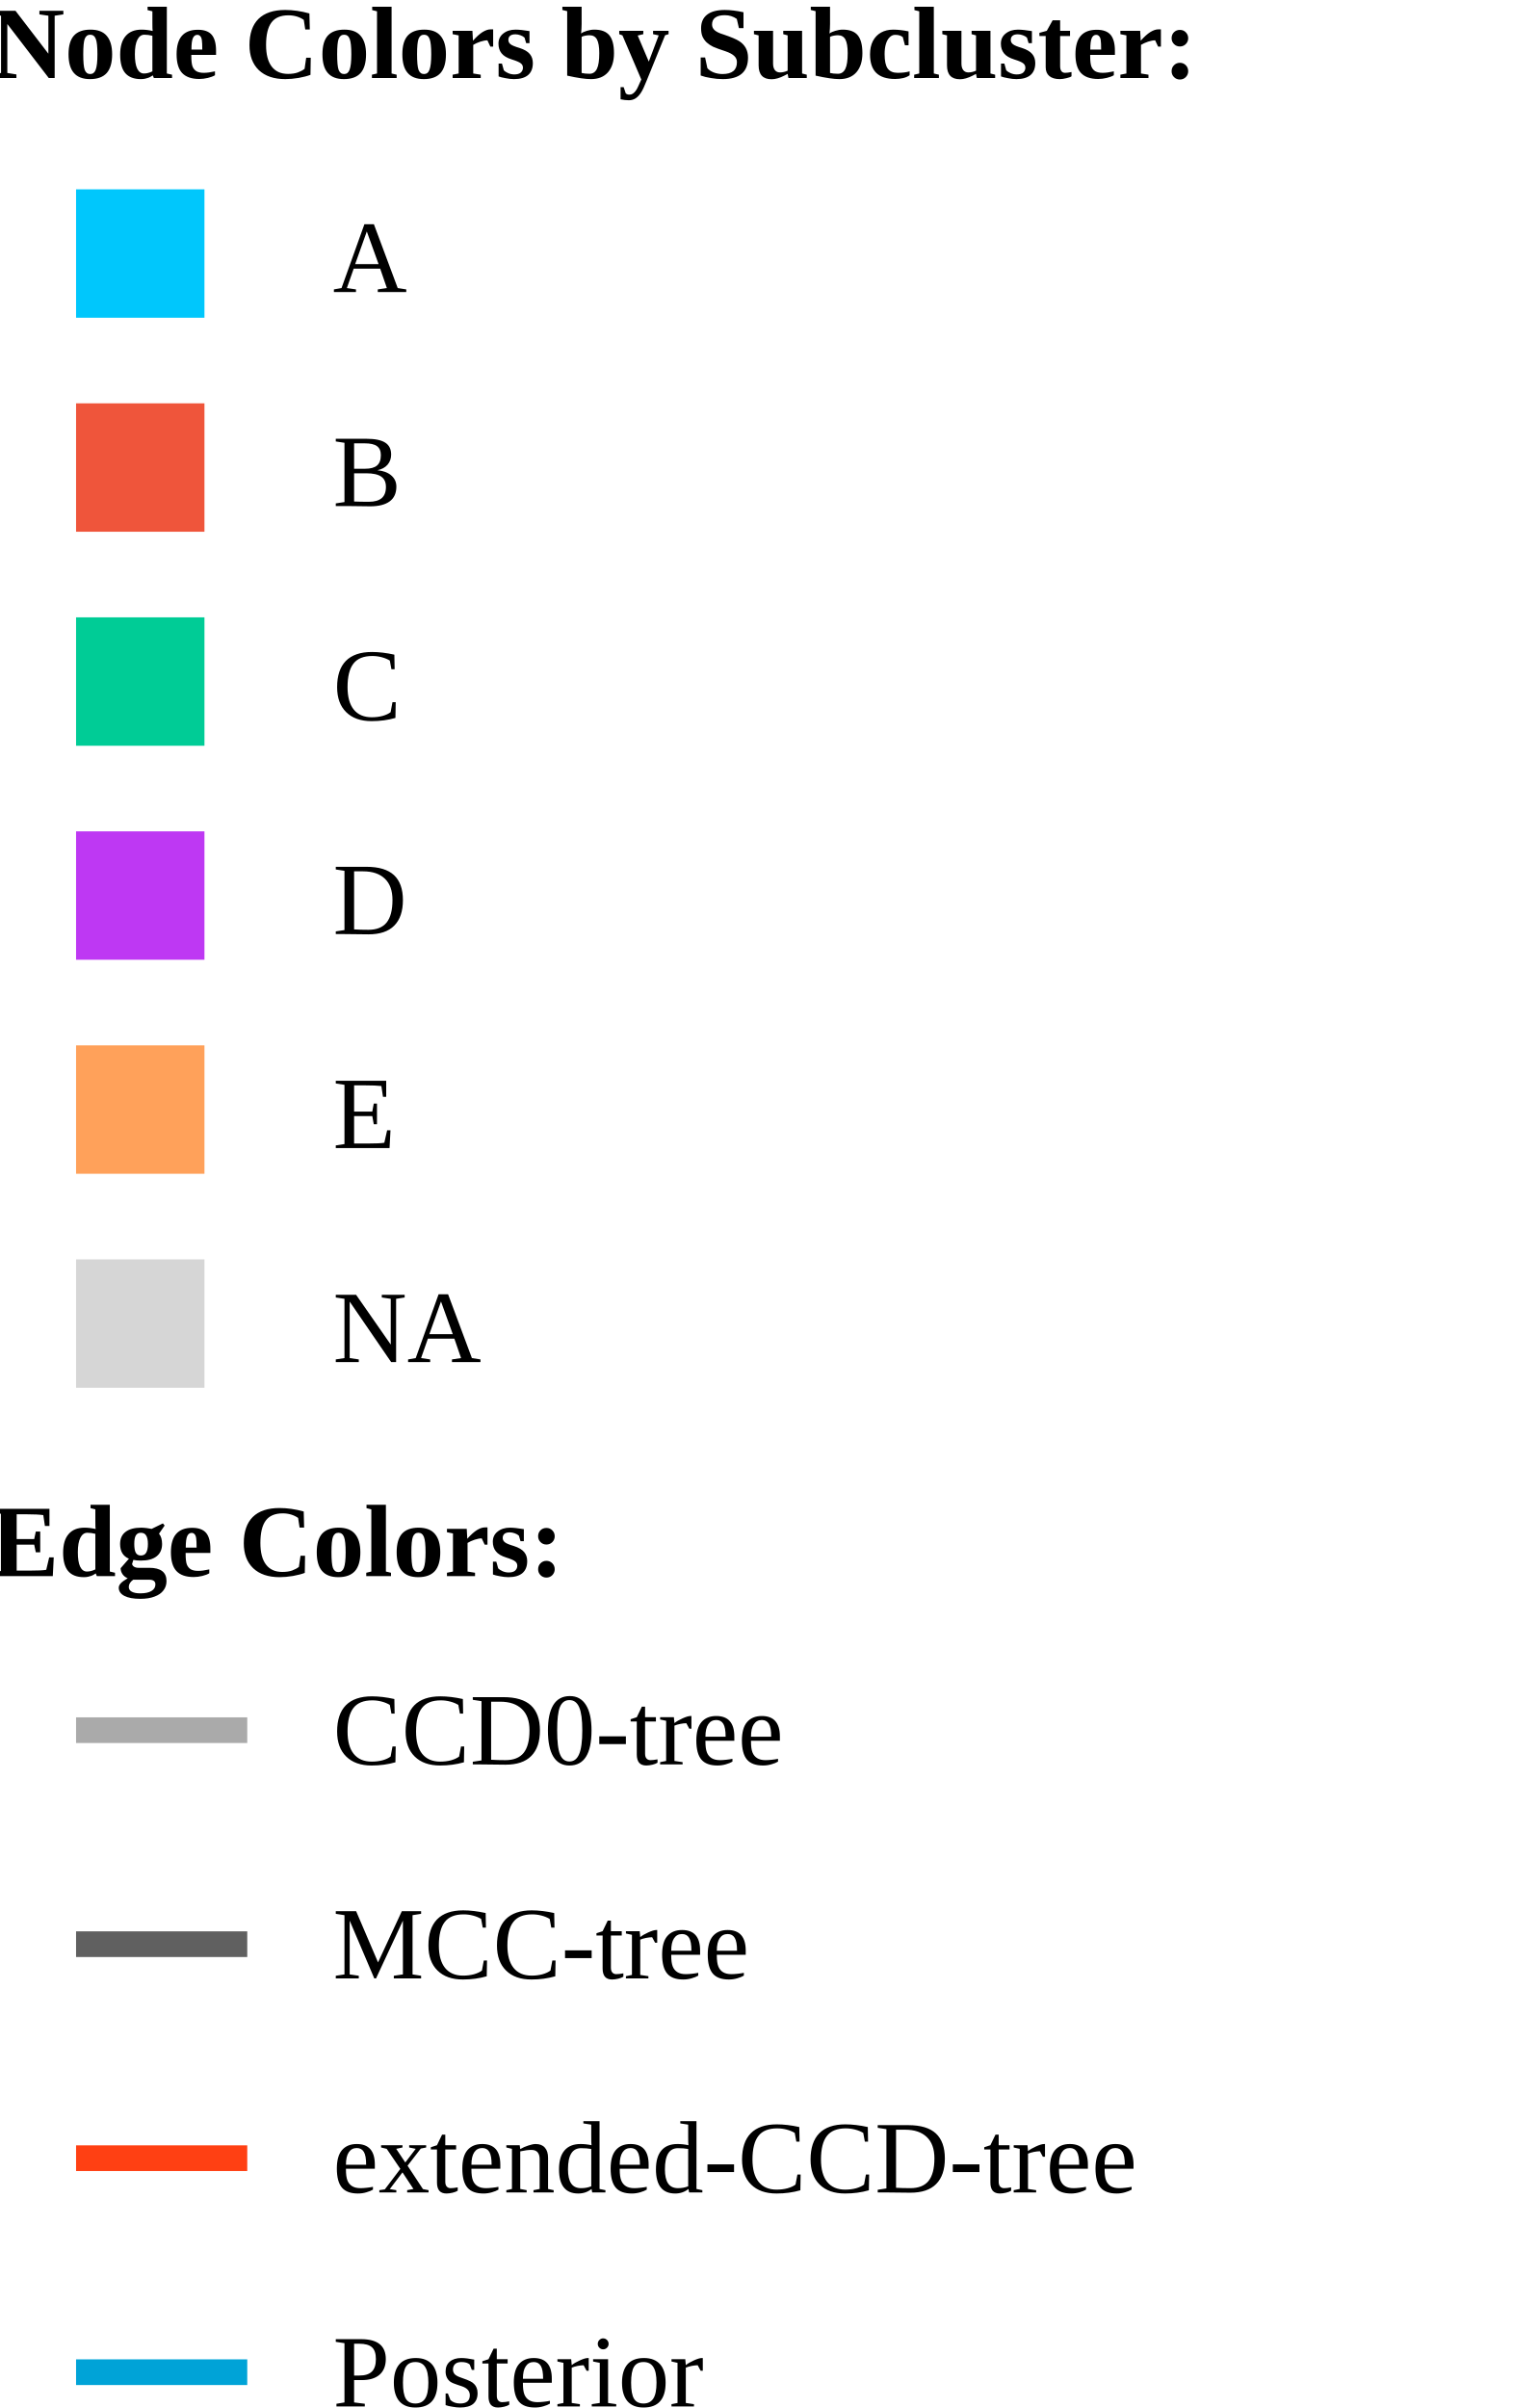
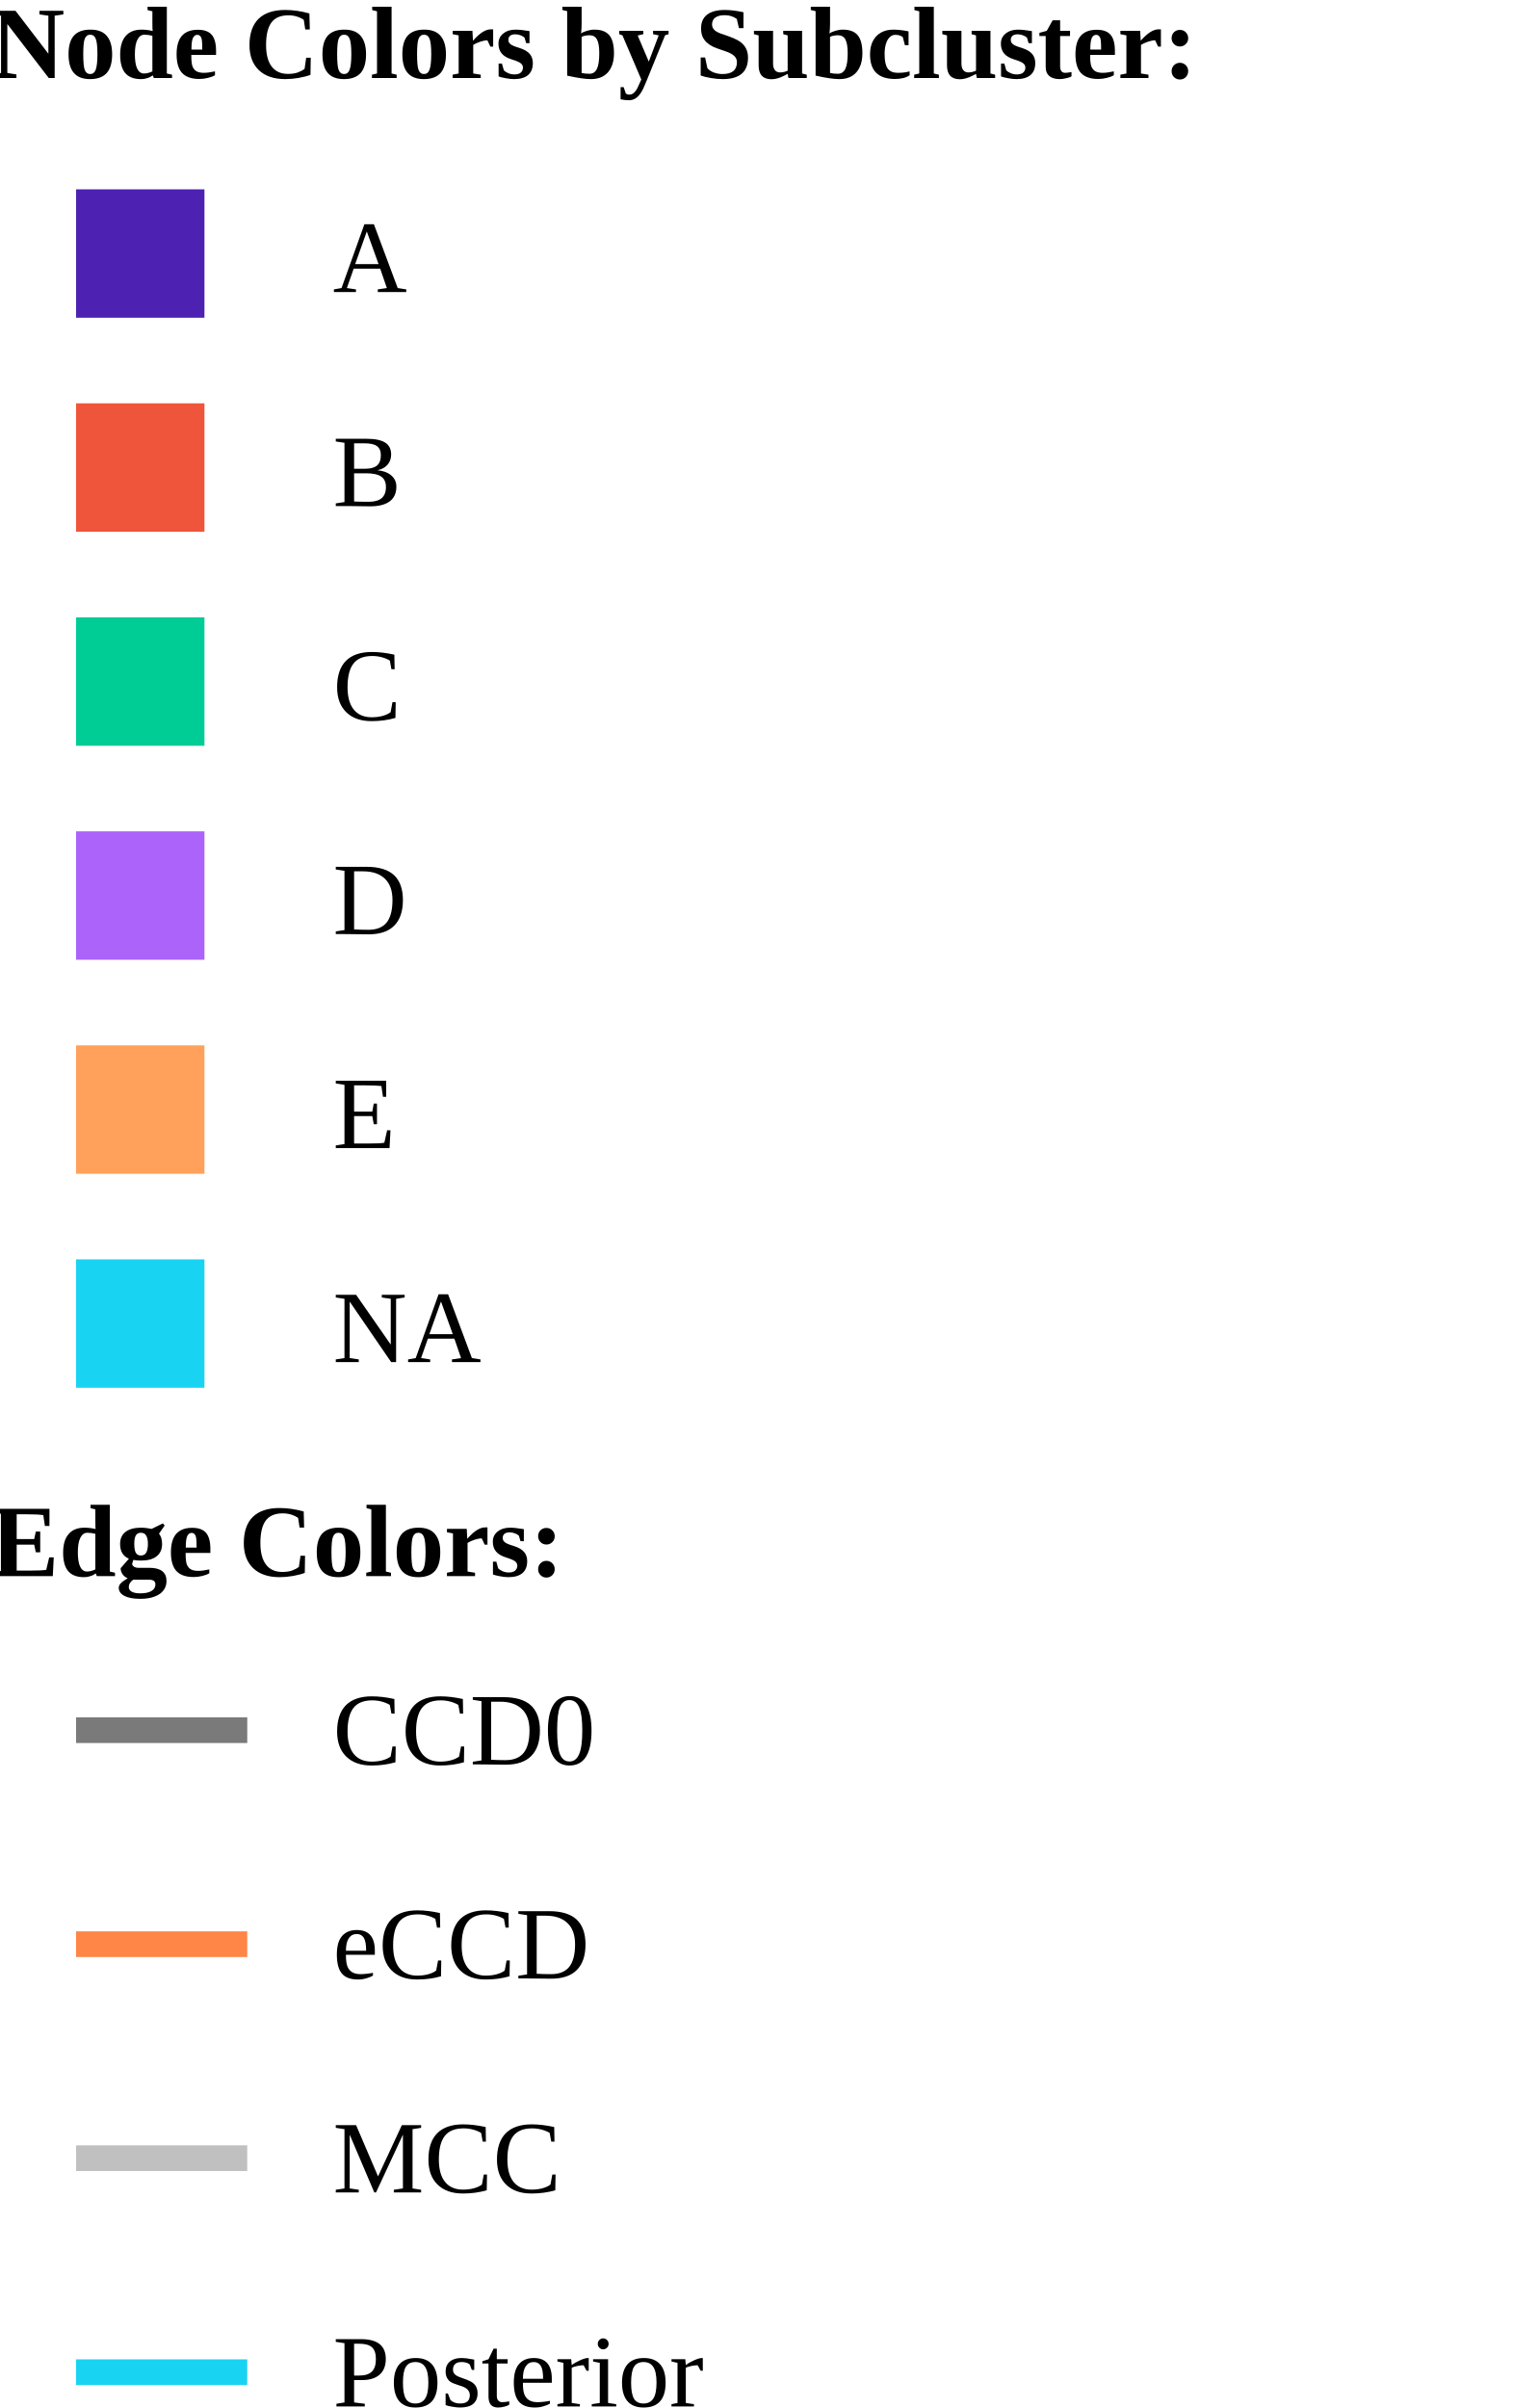
<svg xmlns="http://www.w3.org/2000/svg" width="179.701" height="281.299" version="1.1" id="svg20">
  <defs id="defs20" />
  <text x="-1.113" y="9.117" font-size="12px" font-weight="bold" fill="#000000" id="text5">Node Colors by Subcluster:</text>
-   <rect x="8.887" y="22.117" width="15" height="15" fill="#00c7fc" id="rect5" />
+   <rect x="8.887" y="22.117" width="15" height="15" fill="#4d22b3" id="rect5" />
  <text x="38.887" y="34.117" font-size="12px" font-weight="normal" fill="#000000" id="text6">A</text>
  <rect x="8.887" y="47.117" width="15" height="15" fill="#ef553b" id="rect6" />
  <text x="38.887" y="59.117" font-size="12px" font-weight="normal" fill="#000000" id="text7">B</text>
  <rect x="8.887" y="72.117" width="15" height="15" fill="#00cc96" id="rect7" />
  <text x="38.887" y="84.117" font-size="12px" font-weight="normal" fill="#000000" id="text8">C</text>
-   <rect x="8.887" y="97.117" width="15" height="15" fill="#be38f3" id="rect8" />
+   <rect x="8.887" y="97.117" width="15" height="15" fill="#ab63fa" id="rect8" />
  <text x="38.887" y="109.117" font-size="12px" font-weight="normal" fill="#000000" id="text9">D</text>
  <rect x="8.887" y="122.117" width="15" height="15" fill="#ffa15a" id="rect9" />
  <text x="38.887" y="134.117" font-size="12px" font-weight="normal" fill="#000000" id="text10">E</text>
-   <rect x="8.887" y="147.117" width="15" height="15" fill="#d6d6d6" id="rect10" />
+   <rect x="8.887" y="147.117" width="15" height="15" fill="#19d3f3" id="rect10" />
  <text x="38.887" y="159.117" font-size="12px" font-weight="normal" fill="#000000" id="text11">NA</text>
  <text x="-1.113" y="184.117" font-size="12px" font-weight="bold" fill="#000000" id="text12">Edge Colors:</text>
-   <line x1="8.887" y1="202.117" x2="28.887" y2="202.117" stroke="#aaaaaa" stroke-width="3" id="line12" />
-   <text x="38.887" y="206.117" font-size="12px" font-weight="normal" fill="#000000" id="text13">CCD0-tree</text>
-   <line x1="8.887" y1="227.117" x2="28.887" y2="227.117" stroke="#606060" stroke-width="3" id="line17" />
-   <text x="38.887" y="231.117" font-size="12px" font-weight="normal" fill="#000000" id="text18">MCC-tree</text>
-   <line x1="8.887" y1="252.117" x2="28.887" y2="252.117" stroke="#ff4013" stroke-width="3" id="line18" />
-   <text x="38.887" y="256.117" font-size="12px" font-weight="normal" fill="#000000" id="text19">extended-CCD-tree</text>
-   <line x1="8.887" y1="277.117" x2="28.887" y2="277.117" stroke="#00a3d7" stroke-width="3" id="line19" />
-   <text x="38.887" y="281.117" font-size="12px" font-weight="normal" fill="#000000" id="text20">Posterior</text>
+   <line x1="8.887" y1="202.117" x2="28.887" y2="202.117" stroke="#7a7a7a" stroke-width="3" id="line12" />
+   <text x="38.887" y="206.117" font-size="12px" font-weight="normal" fill="#000000" id="text13">CCD0</text>
+   <line x1="8.887" y1="227.117" x2="28.887" y2="227.117" stroke="#ff8647" stroke-width="3" id="line13" />
+   <text x="38.887" y="231.117" font-size="12px" font-weight="normal" fill="#000000" id="text14">eCCD</text>
+   <line x1="8.887" y1="252.117" x2="28.887" y2="252.117" stroke="#c0c0c0" stroke-width="3" id="line17" />
+   <text x="38.887" y="256.117" font-size="12px" font-weight="normal" fill="#000000" id="text18">MCC</text>
+   <line x1="8.887" y1="277.117" x2="28.887" y2="277.117" stroke="#19d3f3" stroke-width="3" id="line18" />
+   <text x="38.887" y="281.117" font-size="12px" font-weight="normal" fill="#000000" id="text19">Posterior</text>
</svg>
